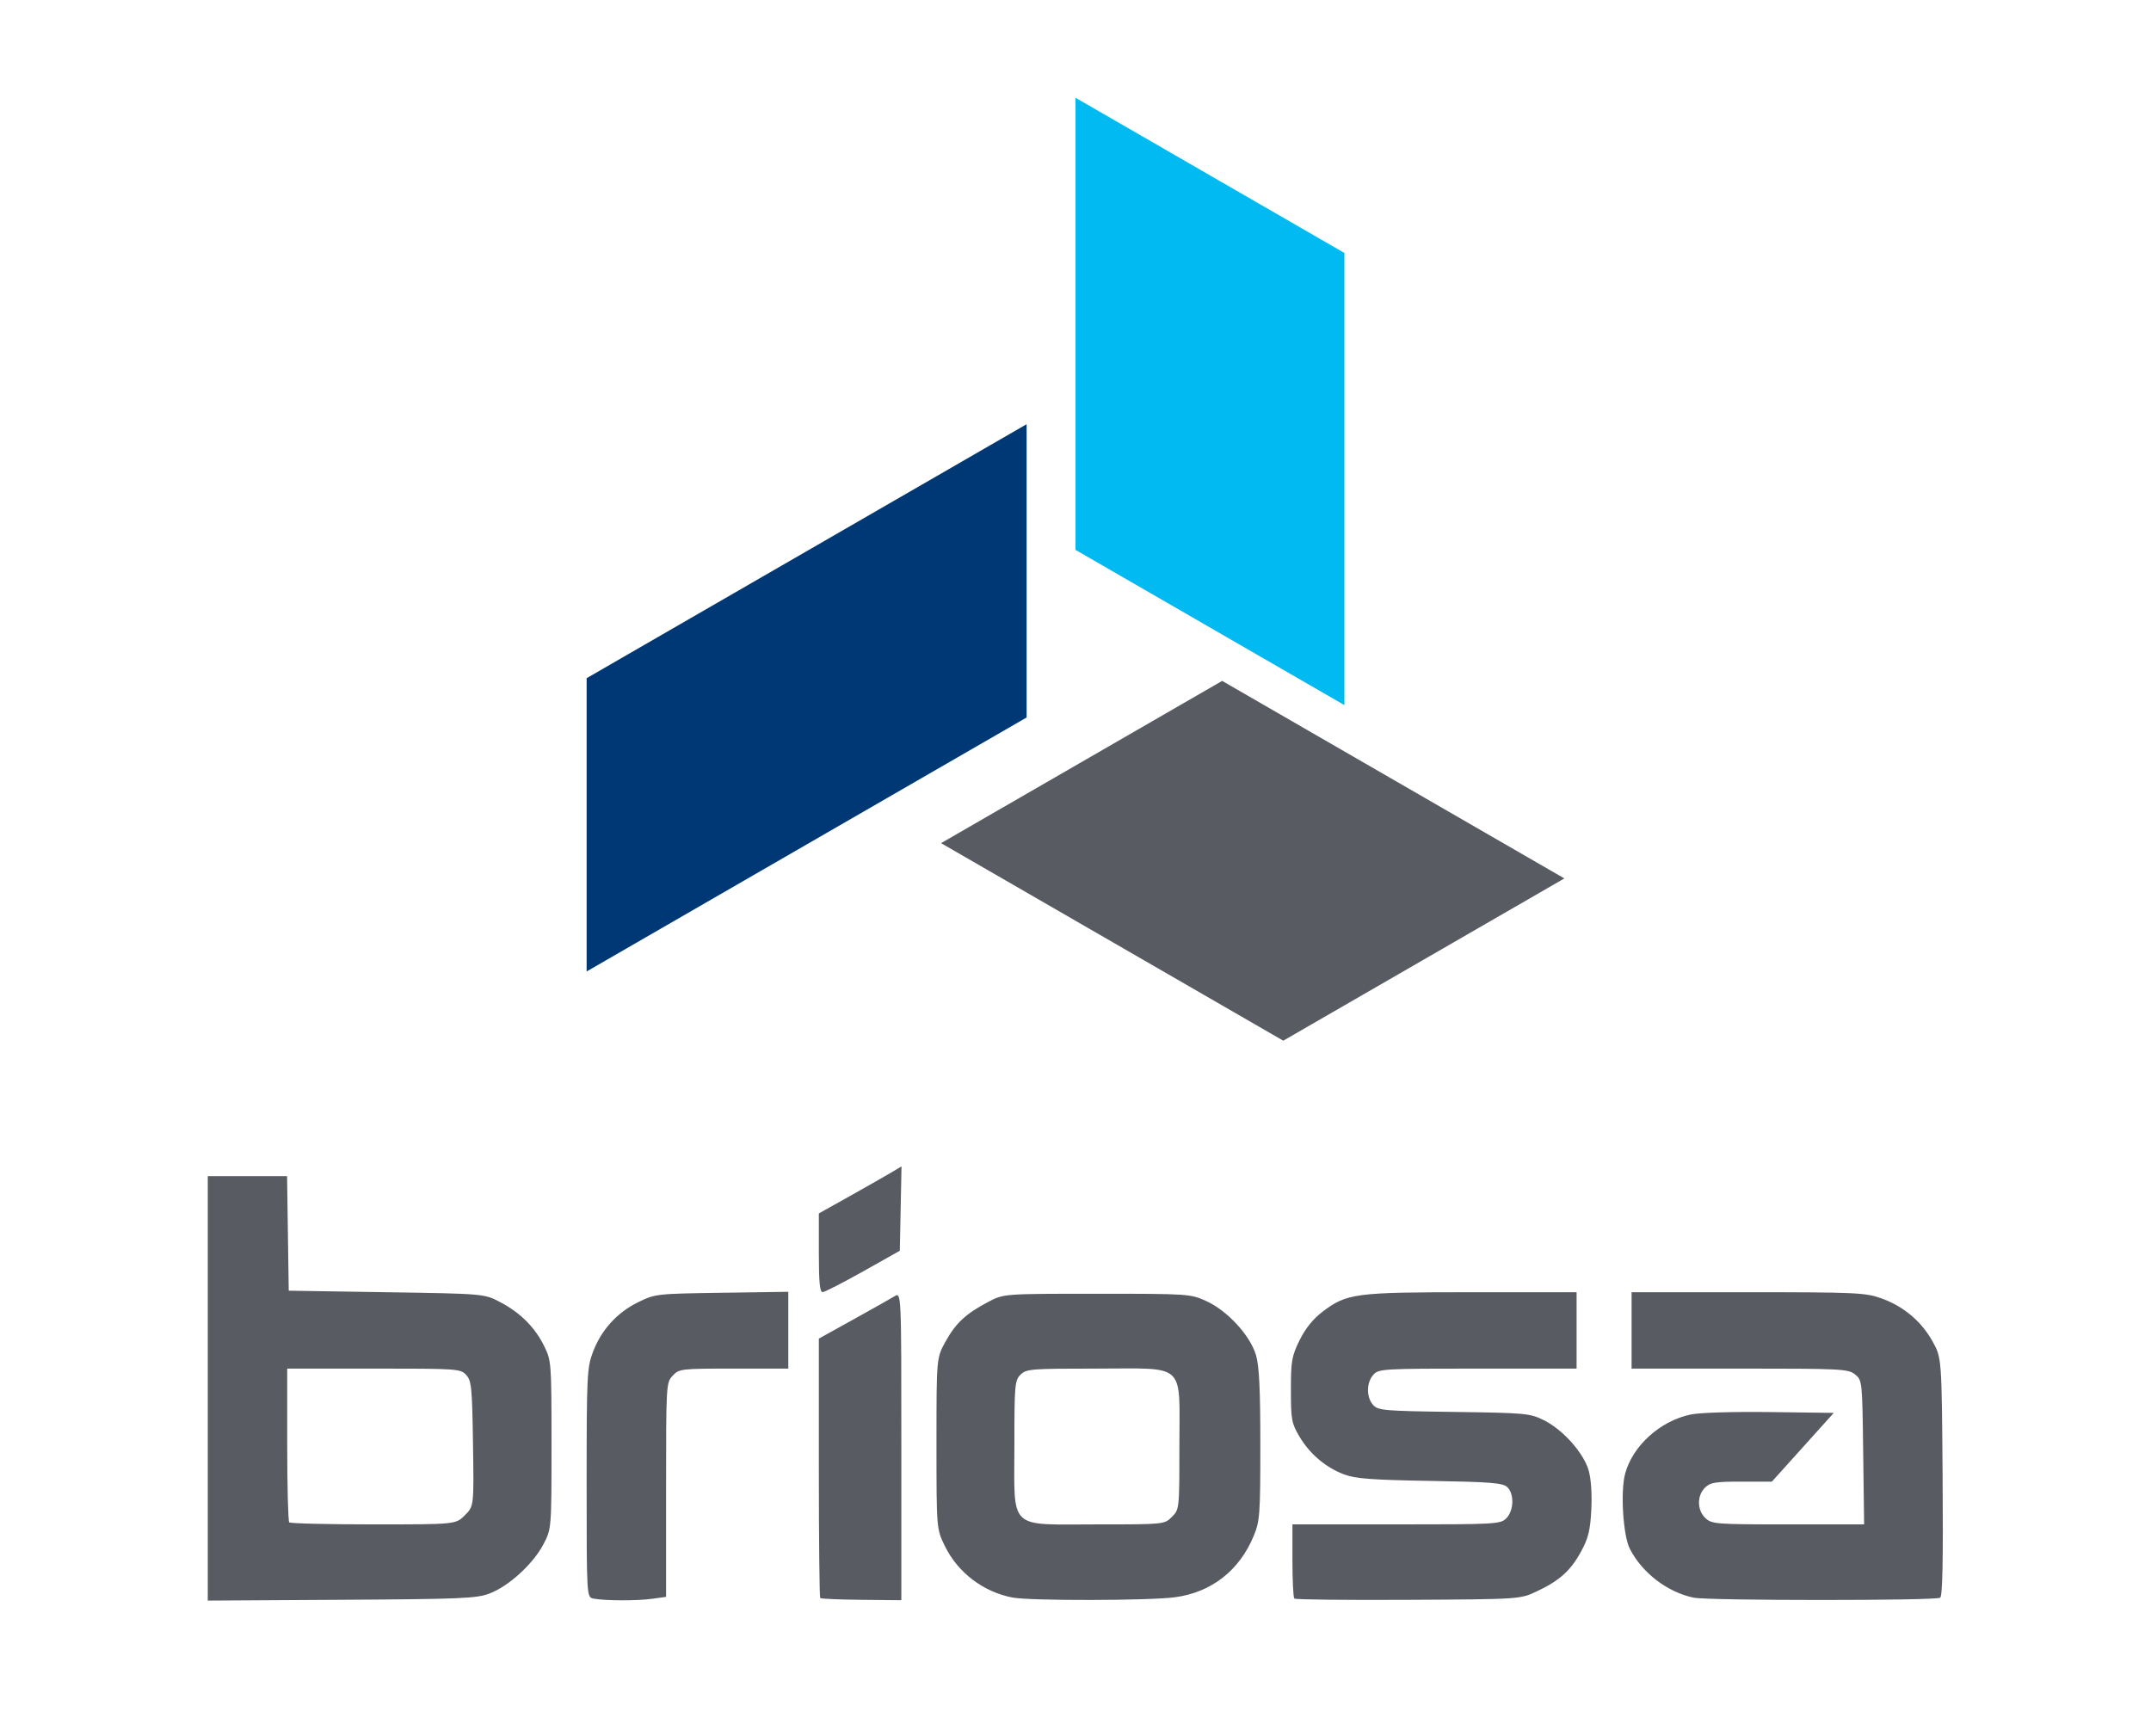
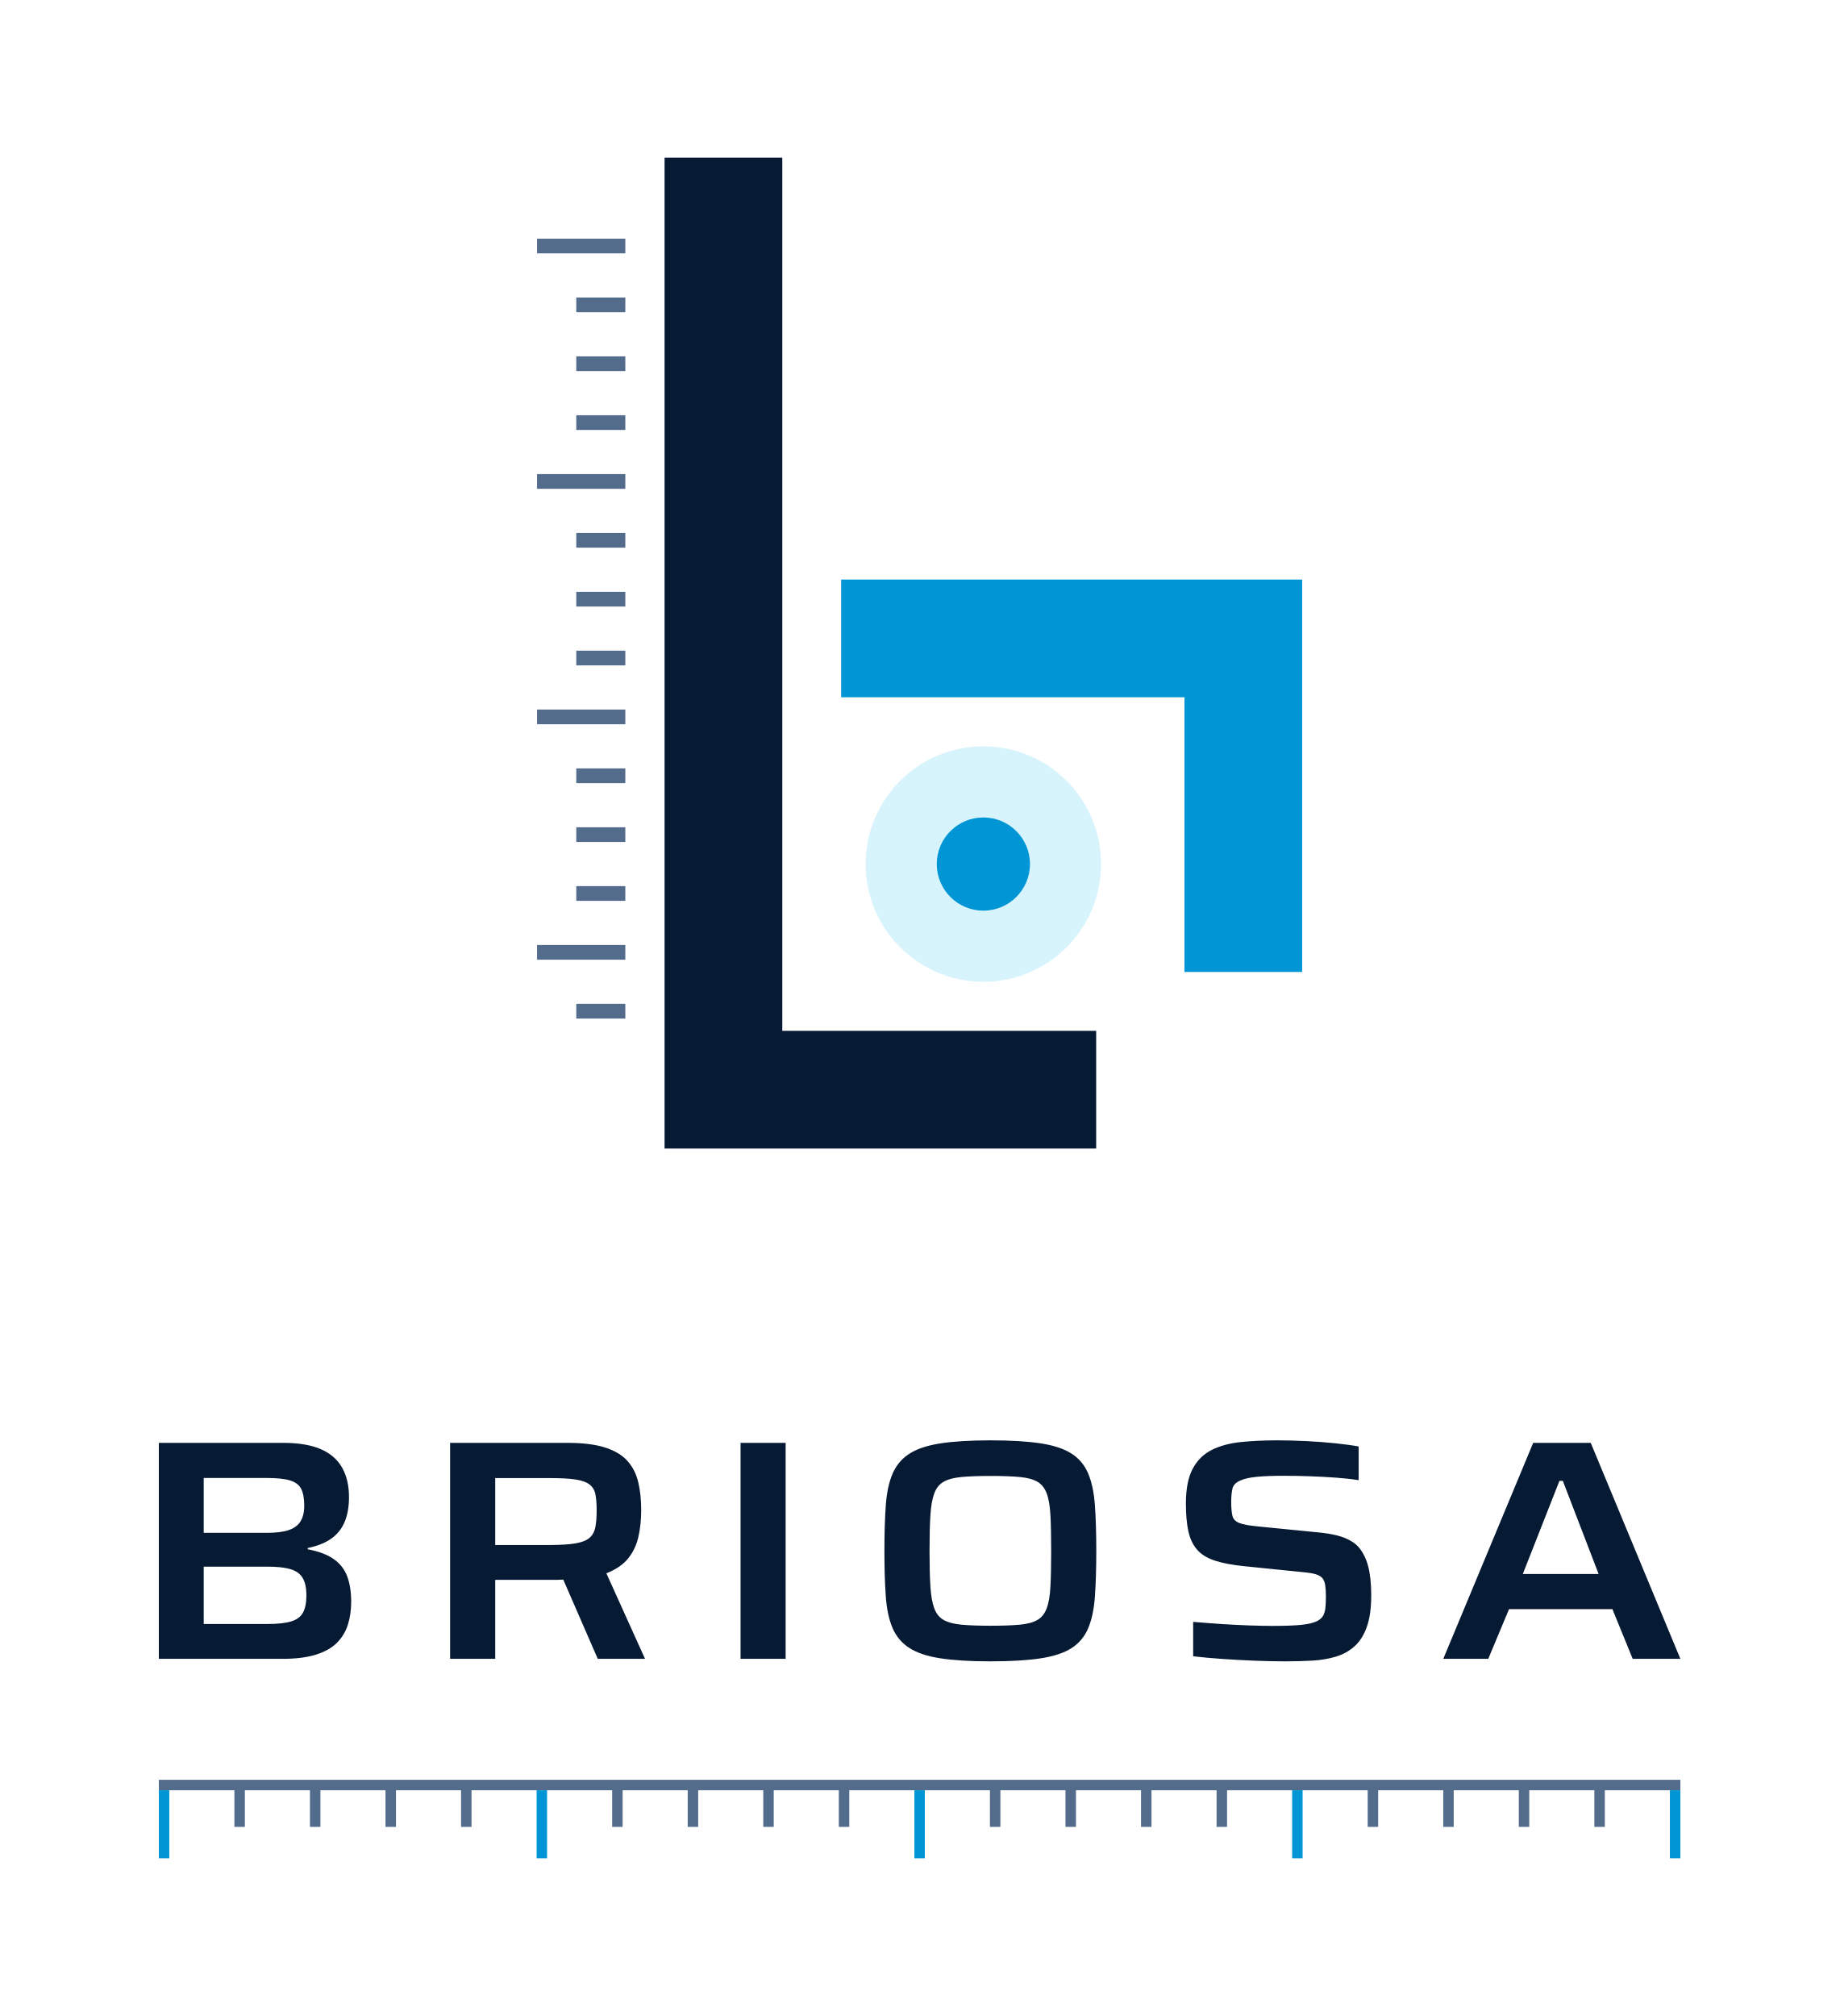
- <svg xmlns="http://www.w3.org/2000/svg" width="704" height="568" viewBox="0 0 704 568" role="img" aria-labelledby="title desc">
-   <path data-plane="left" fill="#003875" d="M192,222 L336,138.862 L336,234.862 L192,318 Z" />
-   <path data-plane="upper" fill="#00BAF1" d="M352,32 L440,82.807 L440,230.807 L352,180 Z" />
-   <path data-plane="lower" fill="#585B62" d="M308,276 L400,222.884 L512,287.547 L420,340.663 Z" />
-   <g data-part="briosa-wordmark" transform="translate(68 382) scale(1)">
-     <path fill="#585B62" fill-rule="evenodd" d="M0.000,72.472 L0.000,3.000 L12.978,3.000 L25.956,3.000 L26.228,21.750 L26.500,40.500 L58.500,41.000 C90.500,41.500 90.500,41.500 95.717,44.250 C102.342,47.743 107.071,52.471 110.108,58.642 C112.455,63.408 112.500,64.020 112.500,91.000 C112.500,118.500 112.500,118.500 109.805,123.608 C106.439,129.988 98.473,137.252 92.244,139.619 C87.978,141.241 83.094,141.449 43.750,141.683 L0.000,141.944 L0.000,72.472 Z M126.250,141.294 C124.000,140.861 124.000,140.861 124.000,103.468 C124.000,68.474 124.129,65.731 126.008,60.708 C128.731,53.430 133.905,47.685 140.776,44.311 C146.439,41.530 146.733,41.497 168.250,41.180 L190.000,40.860 L190.000,53.430 L190.000,66.000 L172.174,66.000 C154.834,66.000 154.289,66.063 152.174,68.314 C150.027,70.600 150.000,71.069 150.000,105.679 L150.000,140.728 L145.360,141.364 C140.396,142.045 129.947,142.006 126.250,141.294 Z M200.446,141.113 C200.201,140.868 200.000,121.658 200.000,98.425 L200.000,56.183 L211.250,49.947 C217.438,46.518 223.512,43.091 224.750,42.333 C227.000,40.954 227.000,40.954 227.000,91.388 L227.000,141.821 L213.946,141.691 C206.767,141.619 200.692,141.359 200.446,141.113 Z M263.344,140.941 C253.814,139.095 245.518,132.790 241.290,124.182 C238.500,118.500 238.500,118.500 238.500,90.500 C238.500,62.500 238.500,62.500 241.454,57.167 C244.818,51.095 248.094,48.045 255.393,44.195 C260.500,41.500 260.500,41.500 291.000,41.500 C320.988,41.500 321.588,41.540 326.770,43.882 C333.710,47.018 341.218,55.195 343.095,61.661 C344.132,65.234 344.499,72.911 344.495,91.000 C344.491,113.610 344.328,115.896 342.385,120.634 C337.685,132.097 328.488,139.283 316.500,140.858 C307.910,141.988 269.058,142.048 263.344,140.941 Z M355.615,141.282 C355.277,140.943 355.000,135.342 355.000,128.833 L355.000,117.000 L389.000,117.000 C421.667,117.000 423.078,116.922 425.000,115.000 C427.511,112.489 427.647,106.893 425.250,104.734 C423.791,103.420 419.598,103.092 400.000,102.762 C380.975,102.441 375.633,102.040 371.944,100.655 C365.895,98.384 360.612,93.898 357.249,88.176 C354.722,83.877 354.500,82.653 354.500,73.000 C354.500,63.496 354.769,61.953 357.332,56.733 C359.198,52.932 361.721,49.778 364.734,47.477 C372.766,41.344 375.368,41.000 413.682,41.000 L448.000,41.000 L448.000,53.500 L448.000,66.000 L415.655,66.000 C384.511,66.000 383.242,66.075 381.488,68.013 C379.179,70.565 379.145,75.398 381.419,77.911 C383.046,79.708 384.951,79.872 407.836,80.185 C431.366,80.508 432.719,80.631 437.261,82.877 C443.539,85.981 450.364,93.657 451.981,99.433 C452.750,102.178 453.081,107.245 452.818,112.249 C452.465,118.971 451.840,121.524 449.488,125.845 C446.055,132.152 442.454,135.399 435.000,138.910 C429.500,141.500 429.500,141.500 392.865,141.698 C372.716,141.807 355.953,141.620 355.615,141.282 Z M486.344,140.989 C477.759,139.228 469.469,132.891 465.428,125.000 C463.218,120.685 462.314,106.240 463.889,100.404 C466.360,91.247 475.400,83.097 485.385,81.024 C488.349,80.409 499.324,80.073 511.347,80.229 L532.175,80.500 L522.049,91.750 L511.924,103.000 L501.962,103.000 C493.333,103.000 491.732,103.268 490.000,105.000 C487.338,107.662 487.428,112.389 490.189,114.961 C492.269,116.900 493.601,117.000 517.240,117.000 L542.103,117.000 L541.801,93.410 C541.502,69.993 541.483,69.806 539.139,67.910 C536.915,66.110 534.732,66.000 501.389,66.000 L466.000,66.000 L466.000,53.500 L466.000,41.000 L504.025,41.000 C539.214,41.000 542.465,41.146 547.621,42.958 C554.917,45.523 560.854,50.500 564.529,57.136 C567.500,62.500 567.500,62.500 567.795,101.413 C568.003,128.881 567.766,140.526 566.991,141.005 C565.376,142.004 491.217,141.989 486.344,140.989 Z M84.134,114.020 C87.115,111.039 87.115,111.039 86.807,90.622 C86.530,72.201 86.314,69.999 84.595,68.102 C82.744,66.060 81.880,66.000 54.345,66.000 L26.000,66.000 L26.000,90.833 C26.000,104.492 26.300,115.967 26.667,116.333 C27.033,116.700 39.443,117.000 54.244,117.000 C81.154,117.000 81.154,117.000 84.134,114.020 Z M315.545,114.545 C317.994,112.097 318.000,112.037 318.000,91.360 C318.000,63.582 320.590,66.000 290.826,66.000 C269.333,66.000 267.883,66.117 266.000,68.000 C264.127,69.873 264.000,71.333 264.000,91.045 C264.000,119.282 261.626,117.000 291.000,117.000 C313.091,117.000 313.091,117.000 315.545,114.545 Z M200.000,28.105 L200.000,15.211 L210.250,9.469 C215.887,6.310 221.975,2.843 223.779,1.764 L227.058,-0.199 L226.779,13.615 L226.500,27.429 L214.500,34.176 C207.900,37.886 201.938,40.940 201.250,40.961 C200.313,40.990 200.000,37.775 200.000,28.105 Z" />
+ <svg xmlns="http://www.w3.org/2000/svg" width="375" height="411" viewBox="0 0 375 411" role="img" aria-labelledby="title desc">
+   <g data-part="briosa-mark" transform="translate(59.5 10.1533) scale(1)">
+     <path data-part="ticks" fill="#536C8C" d="M50 38.5H68V41.5H50ZM58 50.5H68V53.5H58ZM58 62.5H68V65.5H58ZM58 74.5H68V77.5H58ZM50 86.5H68V89.5H50ZM58 98.5H68V101.5H58ZM58 110.5H68V113.5H58ZM58 122.5H68V125.5H58ZM50 134.5H68V137.5H50ZM58 146.5H68V149.5H58ZM58 158.5H68V161.5H58ZM58 170.5H68V173.5H58ZM50 182.5H68V185.5H50ZM58 194.5H68V197.5H58Z" />
+     <path data-part="beam" fill="#061A33" d="M76 22V224H164V200H100V22Z" />
+     <path data-part="jaw" fill="#0096D6" d="M112 132H182V188H206V108H112Z" />
+     <circle data-part="glow" cx="141" cy="166" r="24" fill="#00BAF1" fill-opacity="0.16" />
+     <circle data-part="point" cx="141" cy="166" r="9.5" fill="#0096D6" />
+   </g>
+   <g data-part="briosa-wordmark" transform="translate(25.8976 338.1853) scale(0.064)">
+     <path data-part="letters" fill="#061A33" d="M101.4 0V-688H496.34Q571.55 -688 617.58 -667.83Q663.6 -647.66 685.4 -608.73Q707.19 -569.79 707.19 -515.08Q707.19 -469.34 693.42 -436.41Q679.66 -403.47 650.69 -382.89Q621.72 -362.31 575.74 -353.06V-349Q628.42 -339 658.61 -317.73Q688.81 -296.45 701.47 -262.67Q714.13 -228.9 714.13 -181.76Q714.13 -142.38 703.74 -109.16Q693.34 -75.94 669 -51.37Q644.67 -26.8 601.98 -13.4Q559.28 0 494.94 0ZM244.35 -110.98H447.57Q495.93 -110.98 523.08 -119.25Q550.23 -127.53 560.87 -147.71Q571.52 -167.88 571.52 -202.59Q571.52 -236.58 560.07 -256.76Q548.63 -276.94 521.91 -285.28Q495.19 -293.62 447.57 -293.62H244.35ZM244.35 -401.38H444.97Q489.34 -401.38 515.08 -410.08Q540.82 -418.79 552.69 -437.87Q564.57 -456.94 564.57 -487.81Q564.57 -522.35 554.86 -541.41Q545.16 -560.47 519.31 -568.31Q493.46 -576.15 444.97 -576.15H244.35ZM1029.27 0V-688H1402.58Q1476.85 -688 1523.28 -673.07Q1569.72 -658.13 1594.58 -630.07Q1619.45 -602 1628.75 -562.47Q1638.06 -522.94 1638.06 -473.62Q1638.06 -429.1 1629.39 -389.66Q1620.72 -350.23 1596.94 -320.36Q1573.17 -290.49 1527.09 -272.49L1650.32 0H1499.7L1372.12 -292.96L1434.59 -270.38Q1418.72 -256.44 1402.99 -254.07Q1387.25 -251.7 1372.31 -251.7H1173.01V0ZM1173.01 -362.62H1344.34Q1397.65 -362.62 1428.1 -367.66Q1458.55 -372.7 1473.13 -385.21Q1487.7 -397.72 1491.94 -419.26Q1496.18 -440.81 1496.18 -473.1Q1496.18 -503.64 1492.37 -523.52Q1488.57 -543.4 1474 -554.97Q1459.42 -566.55 1429.84 -571.15Q1400.25 -575.76 1347.81 -575.76H1173.01ZM1954.66 0V-688H2098.28V0ZM2751.07 8Q2654.1 8 2591.5 -1.63Q2528.91 -11.26 2492.71 -34.4Q2456.51 -57.53 2439.14 -97.53Q2421.78 -137.53 2417.34 -198.4Q2412.91 -259.26 2412.91 -343.87Q2412.91 -428.47 2417.34 -489.34Q2421.78 -550.21 2439.14 -590.27Q2456.51 -630.34 2492.71 -653.54Q2528.91 -676.74 2591.69 -686.37Q2654.47 -696 2751.28 -696Q2848.1 -696 2910.88 -686.37Q2973.66 -676.74 3009.42 -653.54Q3045.19 -630.34 3062.12 -590.27Q3079.06 -550.21 3083.49 -489.34Q3087.92 -428.47 3087.92 -343.87Q3087.92 -259.26 3083.49 -198.4Q3079.06 -137.53 3062.12 -97.53Q3045.19 -57.53 3009.51 -34.4Q2973.82 -11.26 2910.93 -1.63Q2848.05 8 2751.07 8ZM2751.28 -105.43Q2807.92 -105.43 2843.75 -108.73Q2879.59 -112.03 2899.94 -123.6Q2920.29 -135.17 2929.93 -160.89Q2939.57 -186.6 2941.87 -230.75Q2944.18 -274.9 2944.18 -343.87Q2944.18 -412.96 2941.87 -457.05Q2939.57 -501.13 2929.93 -526.92Q2920.29 -552.7 2899.94 -564.33Q2879.59 -575.97 2843.63 -579.27Q2807.67 -582.57 2750.85 -582.57Q2695.04 -582.57 2659.01 -579.27Q2622.98 -575.97 2602.19 -564.43Q2581.41 -552.89 2571.77 -527.01Q2562.13 -501.13 2559.39 -457.05Q2556.65 -412.96 2556.65 -343.87Q2556.65 -274.9 2559.39 -230.75Q2562.13 -186.6 2571.77 -160.79Q2581.41 -134.98 2602.19 -123.51Q2622.98 -112.03 2659.13 -108.73Q2695.28 -105.43 2751.28 -105.43ZM3690.55 8Q3645.62 8 3592.83 5.93Q3540.04 3.87 3489.14 0.3Q3438.25 -3.26 3396.51 -8.13V-117.77Q3440.38 -113.9 3486.65 -110.9Q3532.93 -107.9 3575.57 -106.4Q3618.21 -104.9 3647.81 -104.9Q3706.97 -104.9 3740.32 -108.14Q3773.67 -111.37 3792.08 -120.58Q3805.89 -127.92 3811.36 -138.87Q3816.84 -149.81 3818.14 -164.92Q3819.44 -180.04 3819.44 -197.45Q3819.44 -219.74 3817.24 -234.42Q3815.04 -249.1 3808.02 -257.3Q3800.99 -265.51 3786 -269.75Q3771.01 -273.98 3746.42 -276.12L3558.4 -295.19Q3501.44 -300.93 3464.79 -313.15Q3428.13 -325.38 3408.49 -348.37Q3388.85 -371.36 3381.12 -407.09Q3373.38 -442.81 3373.38 -494.68Q3373.38 -565.15 3395.21 -605.78Q3417.04 -646.42 3456.44 -665.81Q3495.83 -685.21 3548.79 -690.6Q3601.76 -696 3663.89 -696Q3709.62 -696 3757.95 -693.57Q3806.28 -691.13 3850.01 -686.57Q3893.74 -682 3923.79 -676.47V-569.1Q3893.13 -574.1 3852.24 -577.1Q3811.34 -580.1 3767.91 -581.6Q3724.47 -583.1 3686 -583.1Q3632.75 -583.1 3599.46 -579.86Q3566.17 -576.63 3547.75 -568.42Q3525.6 -559.21 3521.66 -542.06Q3517.73 -524.91 3517.73 -500.15Q3517.73 -470.92 3521.66 -455.31Q3525.6 -439.7 3543.5 -432.72Q3561.41 -425.75 3601.83 -421.88L3793.66 -402.94Q3827.13 -399.94 3855.37 -392.94Q3883.6 -385.94 3905.17 -371.81Q3926.74 -357.68 3940.4 -330.55Q3948.4 -315.94 3953.53 -296.81Q3958.66 -277.68 3961.23 -254.52Q3963.79 -231.36 3963.79 -202.17Q3963.79 -141.04 3949.73 -101.64Q3935.66 -62.24 3910.53 -39.78Q3885.4 -17.32 3851.13 -6.99Q3816.87 3.34 3776.04 5.67Q3735.21 8 3690.55 8ZM4193.38 0 4479.8 -688H4663.13L4948.68 0H4796.78L4732.19 -158.36H4402.87L4336.67 0ZM4446.66 -270.21H4688.27L4574.26 -566.83H4563.4Z" />
+     <path data-part="rule" fill="#536C8C" d="M101.4 385.33H4948.68V418.67H101.4ZM342.1 418.67H375.43V535.33H342.1ZM582.79 418.67H616.13V535.33H582.79ZM823.49 418.67H856.82V535.33H823.49ZM1064.19 418.67H1097.52V535.33H1064.19ZM1545.58 418.67H1578.92V535.33H1545.58ZM1786.28 418.67H1819.61V535.33H1786.28ZM2026.98 418.67H2060.31V535.33H2026.98ZM2267.67 418.67H2301.01V535.33H2267.67ZM2749.07 418.67H2782.4V535.33H2749.07ZM2989.77 418.67H3023.1V535.33H2989.77ZM3230.46 418.67H3263.8V535.33H3230.46ZM3471.16 418.67H3504.49V535.33H3471.16ZM3952.55 418.67H3985.89V535.33H3952.55ZM4193.25 418.67H4226.59V535.33H4193.25ZM4433.95 418.67H4467.28V535.33H4433.95ZM4674.65 418.67H4707.98V535.33H4674.65Z" />
+     <path data-part="rule-major" fill="#0096D6" d="M101.4 418.67H134.73V635.33H101.4ZM1304.88 418.67H1338.22V635.33H1304.88ZM2508.37 418.67H2541.7V635.33H2508.37ZM3711.86 418.67H3745.19V635.33H3711.86ZM4915.34 418.67H4948.68V635.33H4915.34Z" />
  </g>
</svg>
